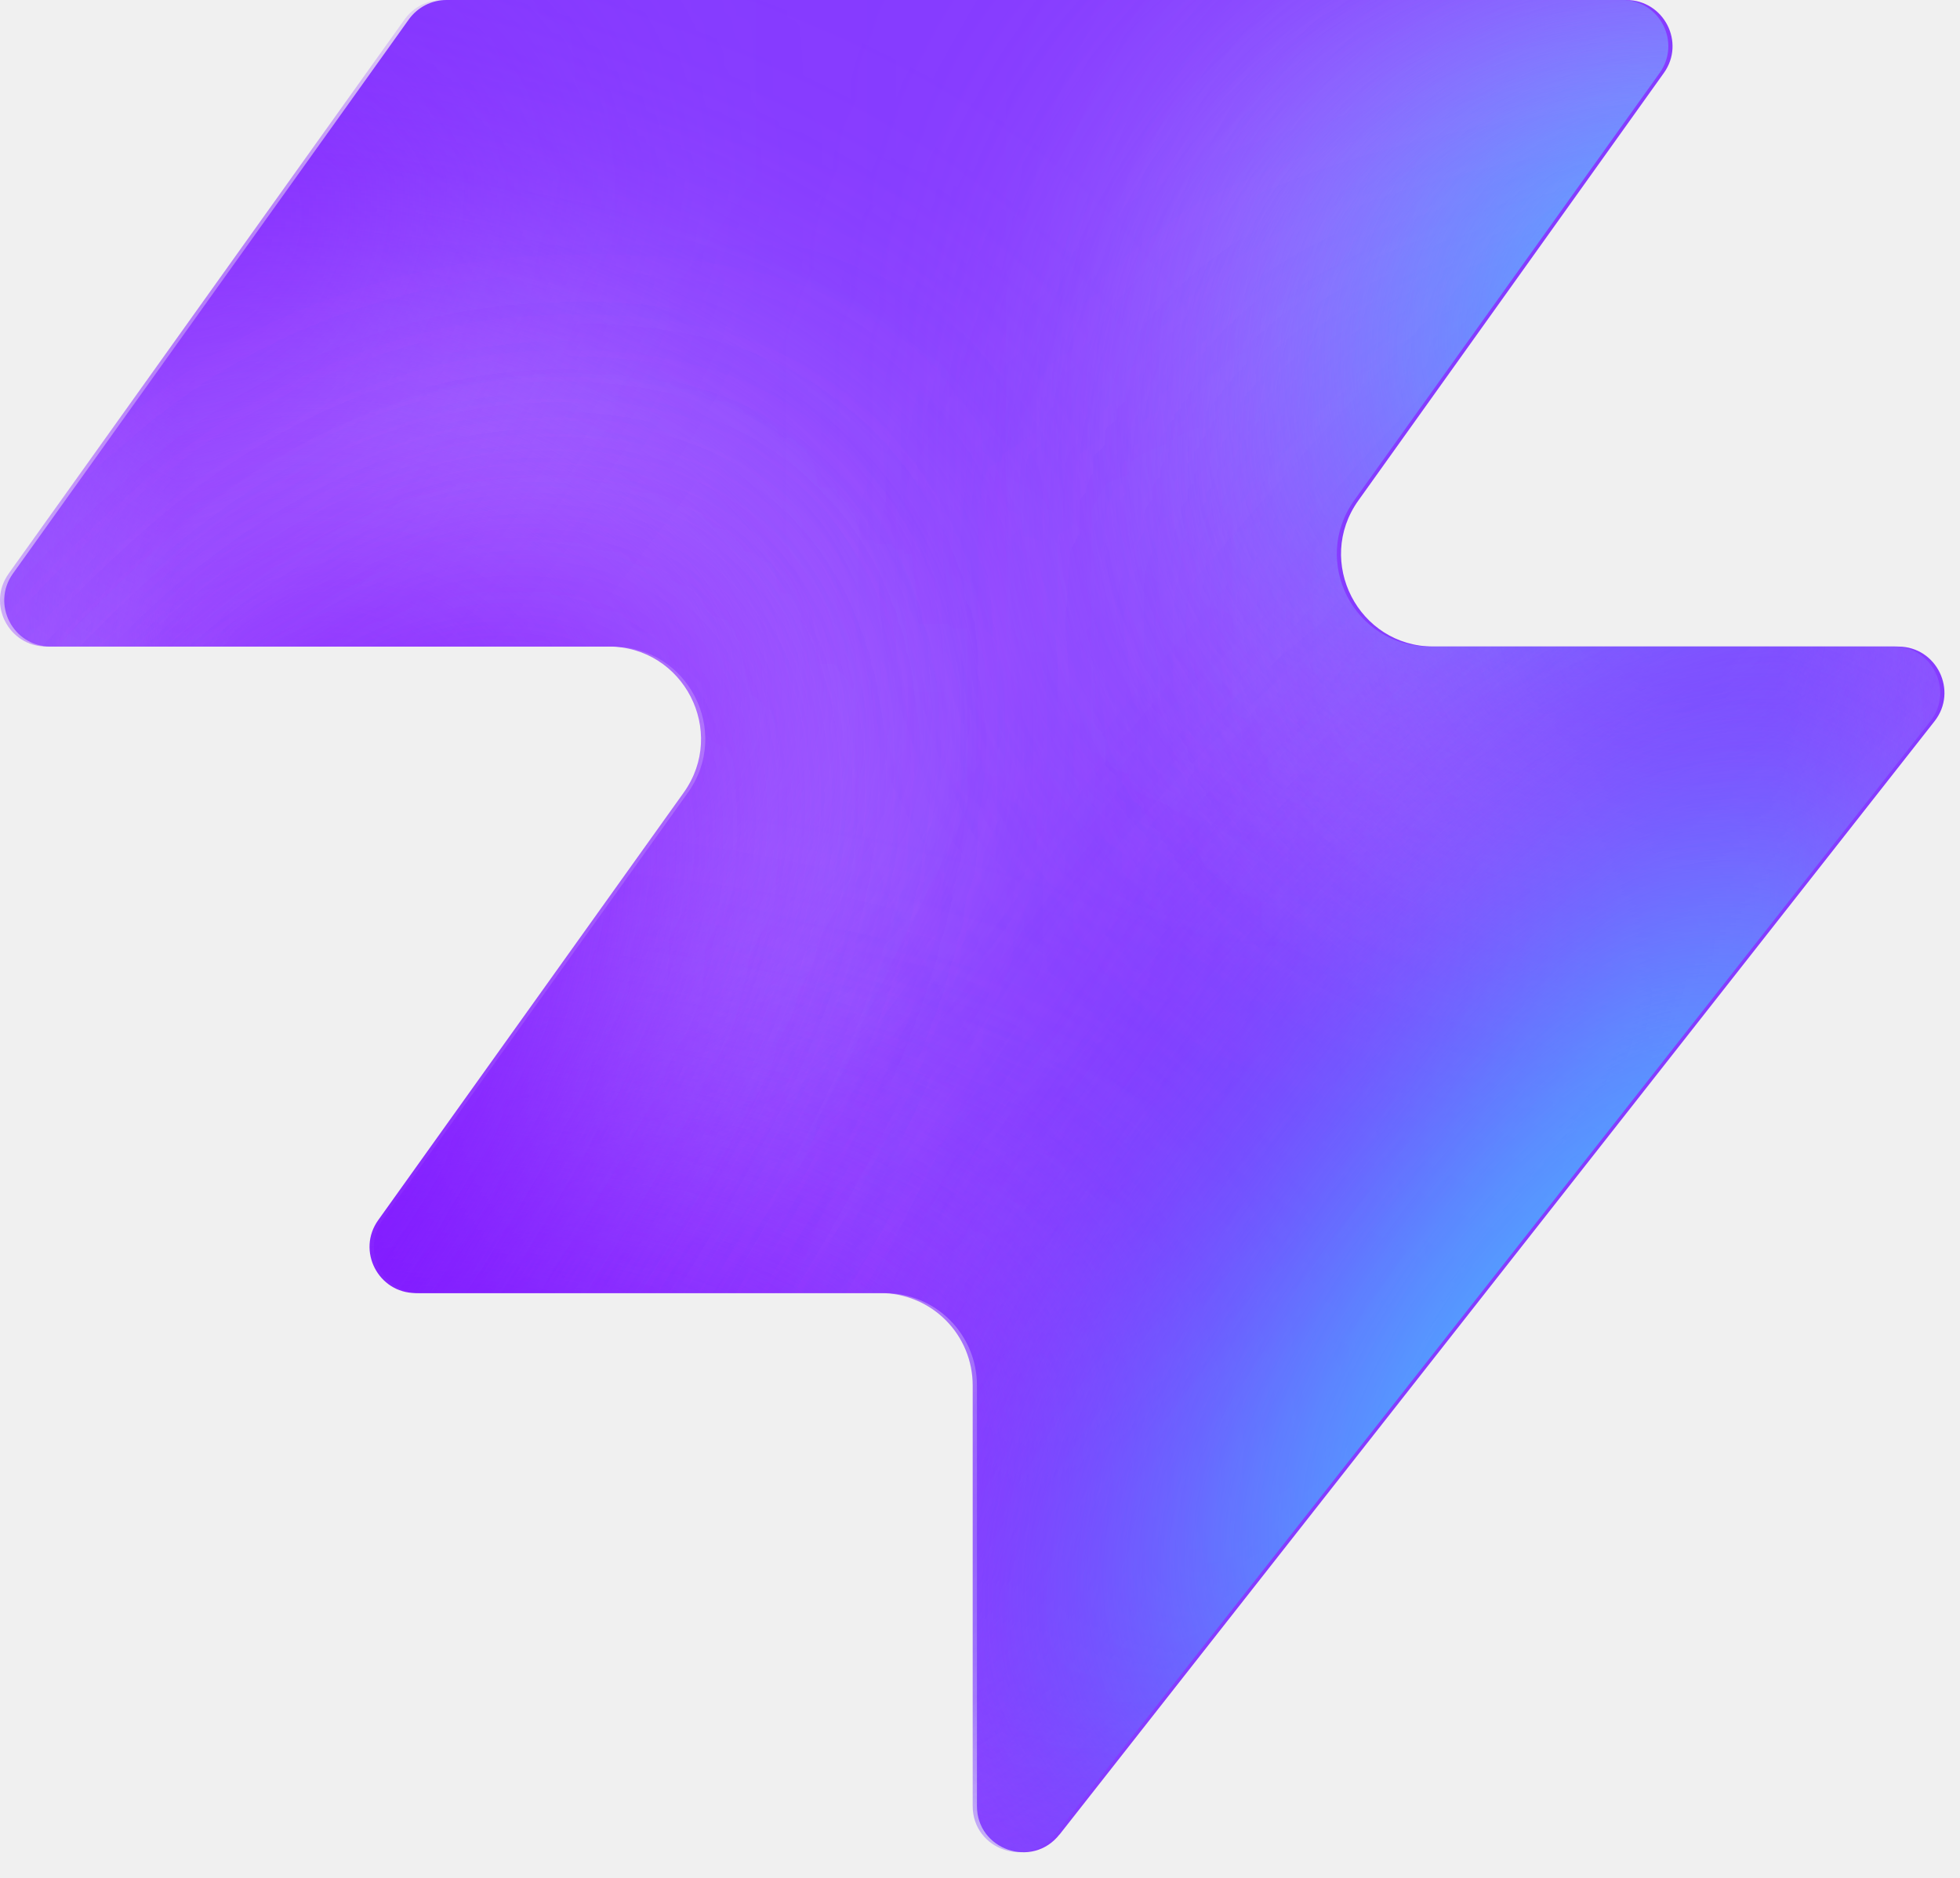
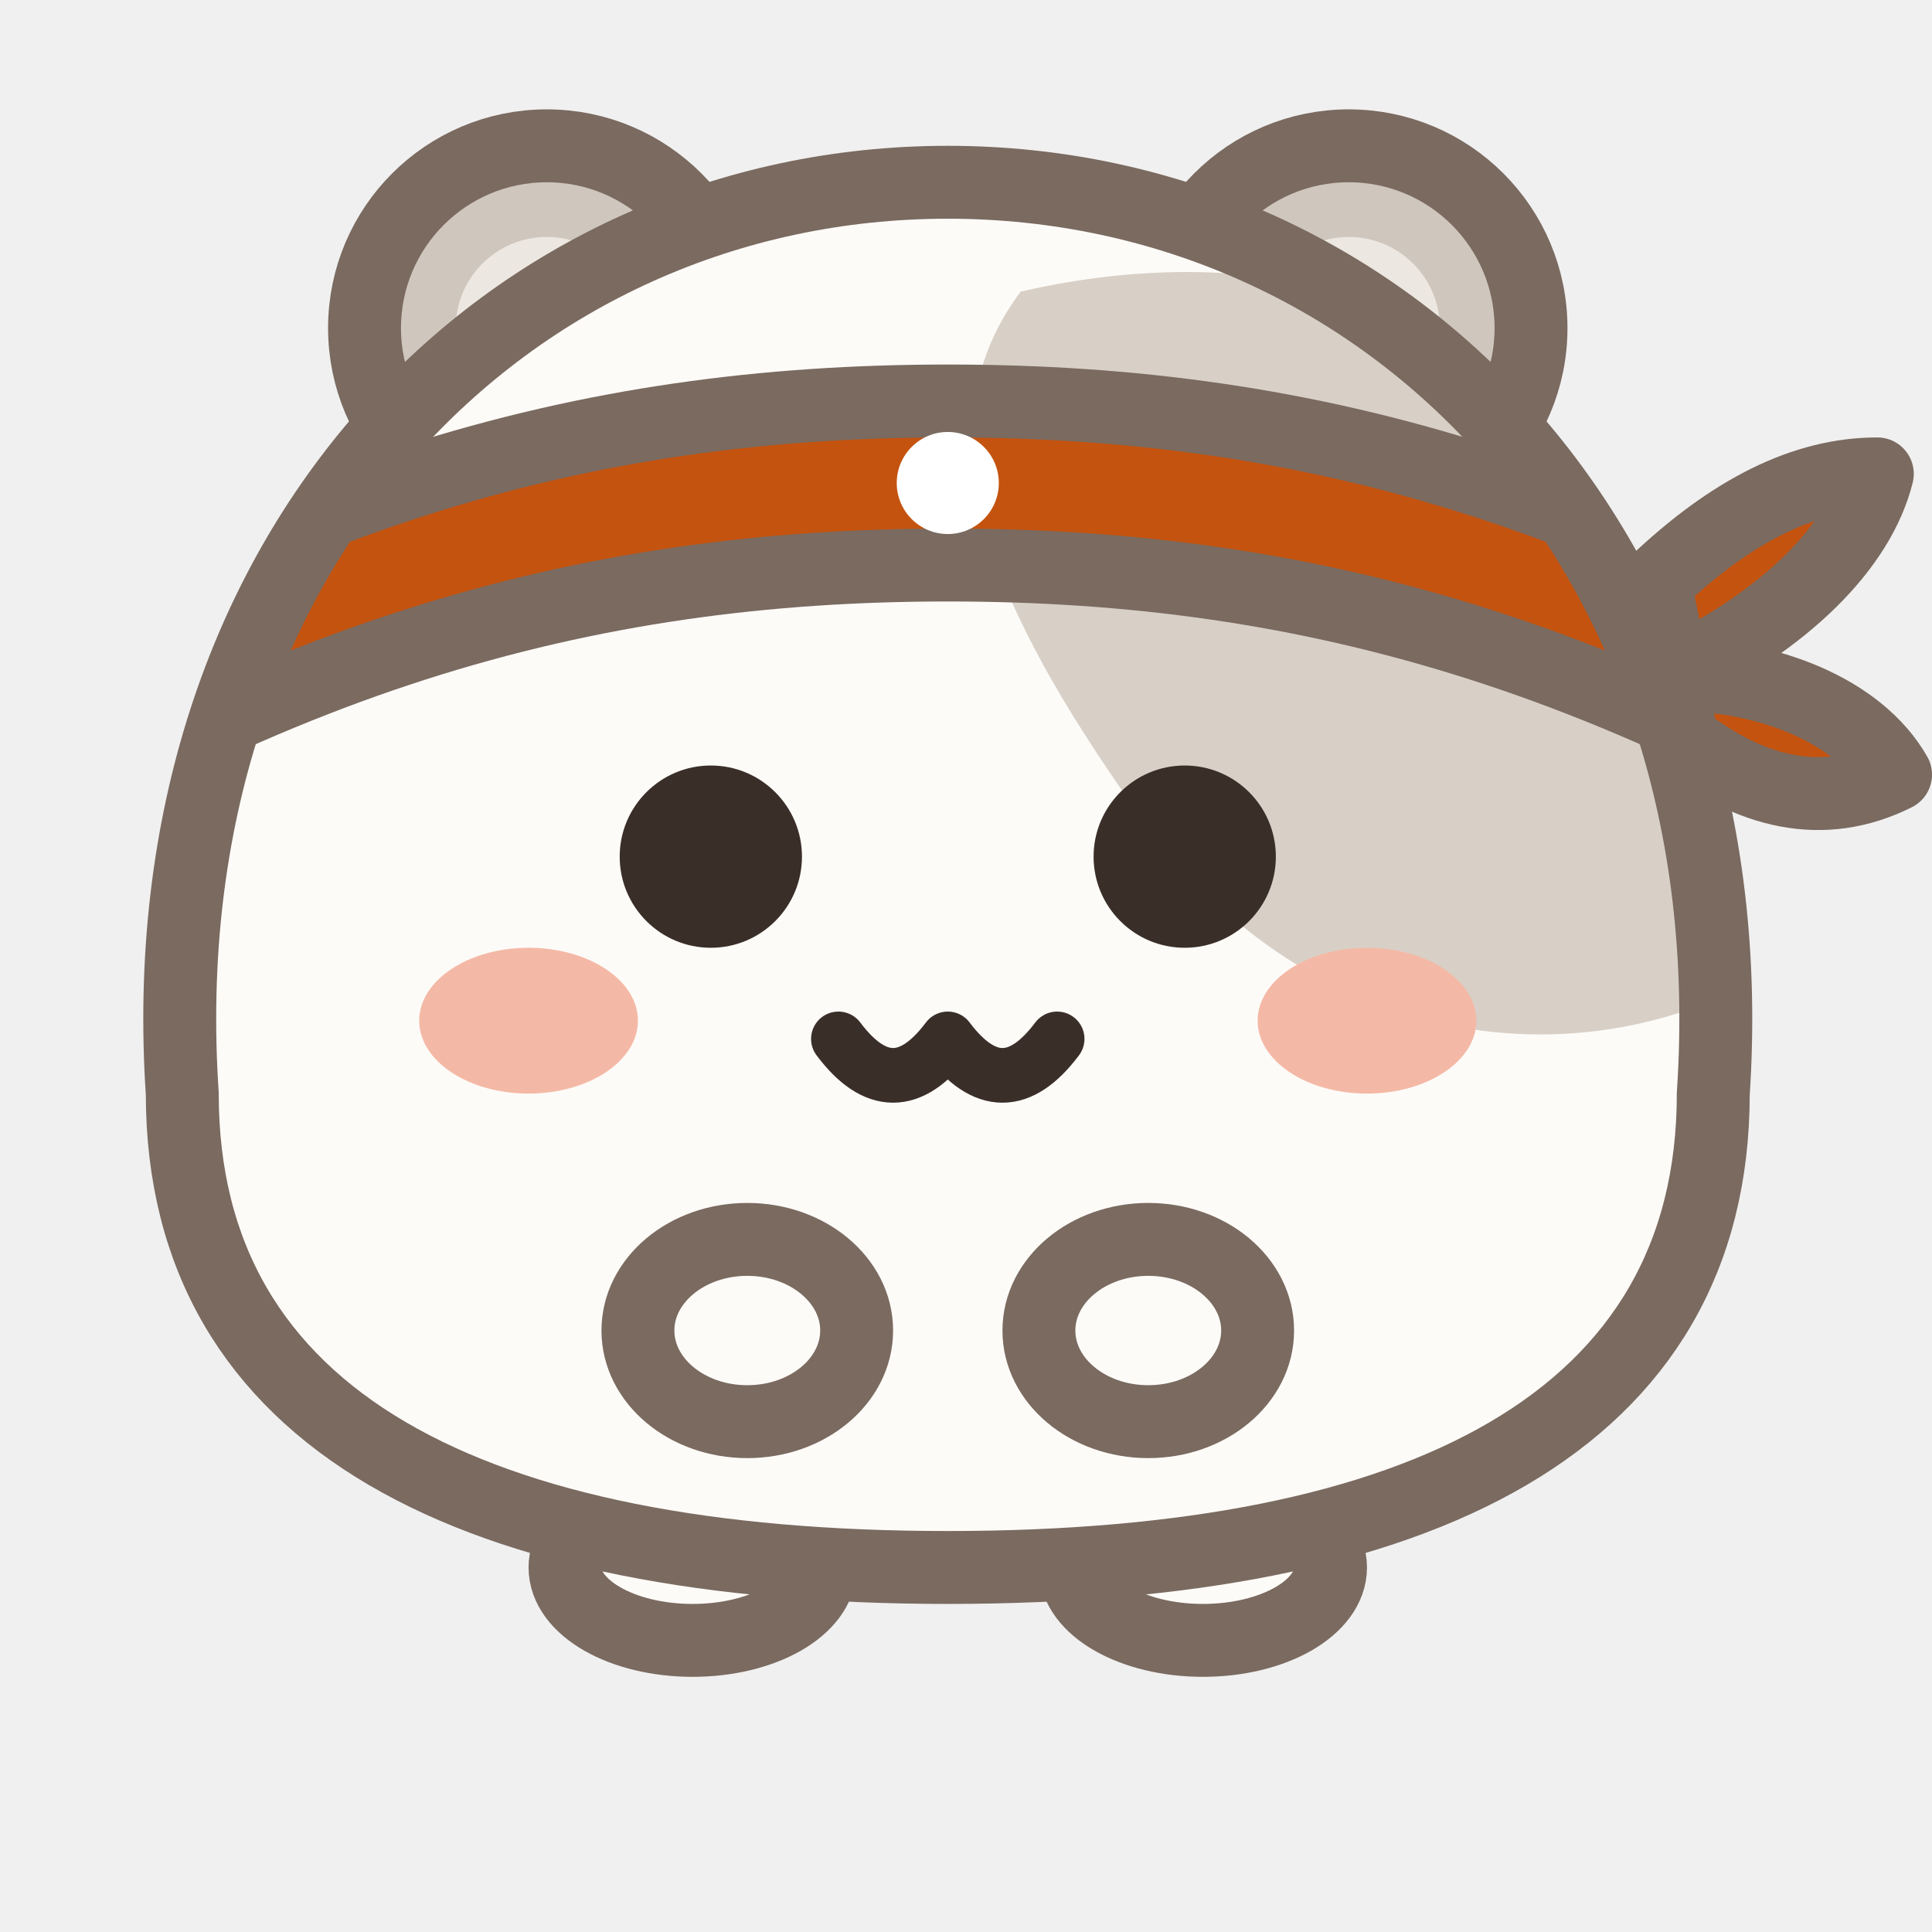
- <svg xmlns="http://www.w3.org/2000/svg" width="48" height="46" fill="none" viewBox="0 0 48 46">
-   <path fill="#863bff" d="M25.946 44.938c-.664.845-2.021.375-2.021-.698V33.937a2.26 2.26 0 0 0-2.262-2.262H10.287c-.92 0-1.456-1.04-.92-1.788l7.48-10.471c1.07-1.497 0-3.578-1.842-3.578H1.237c-.92 0-1.456-1.04-.92-1.788L10.013.474c.214-.297.556-.474.92-.474h28.894c.92 0 1.456 1.04.92 1.788l-7.48 10.471c-1.07 1.498 0 3.579 1.842 3.579h11.377c.943 0 1.473 1.088.89 1.83L25.947 44.94z" style="fill:#863bff;fill:color(display-p3 .525 .23 1);fill-opacity:1" />
-   <mask id="a" width="48" height="46" x="0" y="0" maskUnits="userSpaceOnUse" style="mask-type:alpha">
-     <path fill="#000" d="M25.842 44.938c-.664.844-2.021.375-2.021-.698V33.937a2.26 2.26 0 0 0-2.262-2.262H10.183c-.92 0-1.456-1.04-.92-1.788l7.48-10.471c1.07-1.498 0-3.579-1.842-3.579H1.133c-.92 0-1.456-1.04-.92-1.787L9.91.473c.214-.297.556-.474.92-.474h28.894c.92 0 1.456 1.04.92 1.788l-7.48 10.471c-1.07 1.498 0 3.578 1.842 3.578h11.377c.943 0 1.473 1.088.89 1.832L25.843 44.94z" style="fill:#000;fill-opacity:1" />
-   </mask>
-   <g mask="url(#a)">
-     <g filter="url(#b)">
-       <ellipse cx="5.508" cy="14.704" fill="#ede6ff" rx="5.508" ry="14.704" style="fill:#ede6ff;fill:color(display-p3 .927 .903 1);fill-opacity:1" transform="matrix(.00324 1 1 -.00324 -4.47 31.516)" />
-     </g>
-     <g filter="url(#c)">
-       <ellipse cx="10.399" cy="29.851" fill="#ede6ff" rx="10.399" ry="29.851" style="fill:#ede6ff;fill:color(display-p3 .927 .903 1);fill-opacity:1" transform="matrix(.00324 1 1 -.00324 -39.328 7.883)" />
-     </g>
-     <g filter="url(#d)">
-       <ellipse cx="5.508" cy="30.487" fill="#7e14ff" rx="5.508" ry="30.487" style="fill:#7e14ff;fill:color(display-p3 .492 .077 1);fill-opacity:1" transform="rotate(89.814 -25.913 -14.639)scale(1 -1)" />
-     </g>
-     <g filter="url(#e)">
-       <ellipse cx="5.508" cy="30.599" fill="#7e14ff" rx="5.508" ry="30.599" style="fill:#7e14ff;fill:color(display-p3 .492 .077 1);fill-opacity:1" transform="rotate(89.814 -32.644 -3.334)scale(1 -1)" />
-     </g>
-     <g filter="url(#f)">
-       <ellipse cx="5.508" cy="30.599" fill="#7e14ff" rx="5.508" ry="30.599" style="fill:#7e14ff;fill:color(display-p3 .492 .077 1);fill-opacity:1" transform="matrix(.00324 1 1 -.00324 -34.34 30.47)" />
-     </g>
-     <g filter="url(#g)">
-       <ellipse cx="14.072" cy="22.078" fill="#ede6ff" rx="14.072" ry="22.078" style="fill:#ede6ff;fill:color(display-p3 .927 .903 1);fill-opacity:1" transform="rotate(93.35 24.506 48.493)scale(-1 1)" />
-     </g>
-     <g filter="url(#h)">
-       <ellipse cx="3.47" cy="21.501" fill="#7e14ff" rx="3.47" ry="21.501" style="fill:#7e14ff;fill:color(display-p3 .492 .077 1);fill-opacity:1" transform="rotate(89.009 28.708 47.59)scale(-1 1)" />
-     </g>
-     <g filter="url(#i)">
-       <ellipse cx="3.47" cy="21.501" fill="#7e14ff" rx="3.47" ry="21.501" style="fill:#7e14ff;fill:color(display-p3 .492 .077 1);fill-opacity:1" transform="rotate(89.009 28.708 47.59)scale(-1 1)" />
-     </g>
-     <g filter="url(#j)">
-       <ellipse cx=".387" cy="8.972" fill="#7e14ff" rx="4.407" ry="29.108" style="fill:#7e14ff;fill:color(display-p3 .492 .077 1);fill-opacity:1" transform="rotate(39.51 .387 8.972)" />
-     </g>
-     <g filter="url(#k)">
-       <ellipse cx="47.523" cy="-6.092" fill="#7e14ff" rx="4.407" ry="29.108" style="fill:#7e14ff;fill:color(display-p3 .492 .077 1);fill-opacity:1" transform="rotate(37.892 47.523 -6.092)" />
-     </g>
-     <g filter="url(#l)">
-       <ellipse cx="41.412" cy="6.333" fill="#47bfff" rx="5.971" ry="9.665" style="fill:#47bfff;fill:color(display-p3 .28 .748 1);fill-opacity:1" transform="rotate(37.892 41.412 6.333)" />
-     </g>
-     <g filter="url(#m)">
-       <ellipse cx="-1.879" cy="38.332" fill="#7e14ff" rx="4.407" ry="29.108" style="fill:#7e14ff;fill:color(display-p3 .492 .077 1);fill-opacity:1" transform="rotate(37.892 -1.88 38.332)" />
-     </g>
-     <g filter="url(#n)">
-       <ellipse cx="-1.879" cy="38.332" fill="#7e14ff" rx="4.407" ry="29.108" style="fill:#7e14ff;fill:color(display-p3 .492 .077 1);fill-opacity:1" transform="rotate(37.892 -1.88 38.332)" />
-     </g>
-     <g filter="url(#o)">
-       <ellipse cx="35.651" cy="29.907" fill="#7e14ff" rx="4.407" ry="29.108" style="fill:#7e14ff;fill:color(display-p3 .492 .077 1);fill-opacity:1" transform="rotate(37.892 35.651 29.907)" />
-     </g>
-     <g filter="url(#p)">
-       <ellipse cx="38.418" cy="32.4" fill="#47bfff" rx="5.971" ry="15.297" style="fill:#47bfff;fill:color(display-p3 .28 .748 1);fill-opacity:1" transform="rotate(37.892 38.418 32.4)" />
-     </g>
+ <svg xmlns="http://www.w3.org/2000/svg" viewBox="8 20 106 106" role="img" aria-label="코치 합격이 (기본)">
+   <defs>
+     <clipPath id="hapgyeok-base-body">
+       <path d="M18,80 C16,50 36,30 60,30 C84,30 104,50 102,80 C102,98 86,106 60,106 C34,106 18,98 18,80 Z" />
+     </clipPath>
+   </defs>
+   <ellipse cx="46" cy="106" rx="7" ry="4" fill="#fdfbf8" stroke="#7a6a60" stroke-width="4" />
+   <ellipse cx="74" cy="106" rx="7" ry="4" fill="#fdfbf8" stroke="#7a6a60" stroke-width="4" />
+   <circle cx="38" cy="38" r="10" fill="#cfc6bd" stroke="#7a6a60" stroke-width="4" />
+   <circle cx="82" cy="38" r="10" fill="#cfc6bd" stroke="#7a6a60" stroke-width="4" />
+   <circle cx="38" cy="38" r="5" fill="#ece7e1" />
+   <circle cx="82" cy="38" r="5" fill="#ece7e1" />
+   <path d="M18,80 C16,50 36,30 60,30 C84,30 104,50 102,80 C102,98 86,106 60,106 C34,106 18,98 18,80 Z" fill="#fdfbf8" />
+   <path d="M64,36 C90,30 108,50 104,74 C92,80 78,76 70,64 C63,54 58,44 64,36 Z" fill="#d8d0c7" clip-path="url(#hapgyeok-base-body)" />
+   <g clip-path="url(#hapgyeok-base-body)">
+     <path d="M0,62 C22,47 40,42 60,42 C80,42 98,47 120,62 L120,71 C98,56 80,51 60,51 C40,51 22,56 0,71 Z" fill="#c4530f" />
+     <path d="M0,62 C22,47 40,42 60,42 C80,42 98,47 120,62 M120,71 C98,56 80,51 60,51 C40,51 22,56 0,71" fill="none" stroke="#7a6a60" stroke-width="4" />
+     <circle cx="60" cy="46.5" r="2.8" fill="#ffffff" />
  </g>
-   <defs>
-     <filter id="b" width="60.045" height="41.654" x="-19.77" y="16.149" color-interpolation-filters="sRGB" filterUnits="userSpaceOnUse">
-       <feFlood flood-opacity="0" result="BackgroundImageFix" />
-       <feBlend in="SourceGraphic" in2="BackgroundImageFix" result="shape" />
-       <feGaussianBlur result="effect1_foregroundBlur_2002_17158" stdDeviation="7.659" />
-     </filter>
-     <filter id="c" width="90.34" height="51.437" x="-54.613" y="-7.533" color-interpolation-filters="sRGB" filterUnits="userSpaceOnUse">
-       <feFlood flood-opacity="0" result="BackgroundImageFix" />
-       <feBlend in="SourceGraphic" in2="BackgroundImageFix" result="shape" />
-       <feGaussianBlur result="effect1_foregroundBlur_2002_17158" stdDeviation="7.659" />
-     </filter>
-     <filter id="d" width="79.355" height="29.4" x="-49.64" y="2.03" color-interpolation-filters="sRGB" filterUnits="userSpaceOnUse">
-       <feFlood flood-opacity="0" result="BackgroundImageFix" />
-       <feBlend in="SourceGraphic" in2="BackgroundImageFix" result="shape" />
-       <feGaussianBlur result="effect1_foregroundBlur_2002_17158" stdDeviation="4.596" />
-     </filter>
-     <filter id="e" width="79.579" height="29.4" x="-45.045" y="20.029" color-interpolation-filters="sRGB" filterUnits="userSpaceOnUse">
-       <feFlood flood-opacity="0" result="BackgroundImageFix" />
-       <feBlend in="SourceGraphic" in2="BackgroundImageFix" result="shape" />
-       <feGaussianBlur result="effect1_foregroundBlur_2002_17158" stdDeviation="4.596" />
-     </filter>
-     <filter id="f" width="79.579" height="29.4" x="-43.513" y="21.178" color-interpolation-filters="sRGB" filterUnits="userSpaceOnUse">
-       <feFlood flood-opacity="0" result="BackgroundImageFix" />
-       <feBlend in="SourceGraphic" in2="BackgroundImageFix" result="shape" />
-       <feGaussianBlur result="effect1_foregroundBlur_2002_17158" stdDeviation="4.596" />
-     </filter>
-     <filter id="g" width="74.749" height="58.852" x="15.756" y="-17.901" color-interpolation-filters="sRGB" filterUnits="userSpaceOnUse">
-       <feFlood flood-opacity="0" result="BackgroundImageFix" />
-       <feBlend in="SourceGraphic" in2="BackgroundImageFix" result="shape" />
-       <feGaussianBlur result="effect1_foregroundBlur_2002_17158" stdDeviation="7.659" />
-     </filter>
-     <filter id="h" width="61.377" height="25.362" x="23.548" y="2.284" color-interpolation-filters="sRGB" filterUnits="userSpaceOnUse">
-       <feFlood flood-opacity="0" result="BackgroundImageFix" />
-       <feBlend in="SourceGraphic" in2="BackgroundImageFix" result="shape" />
-       <feGaussianBlur result="effect1_foregroundBlur_2002_17158" stdDeviation="4.596" />
-     </filter>
-     <filter id="i" width="61.377" height="25.362" x="23.548" y="2.284" color-interpolation-filters="sRGB" filterUnits="userSpaceOnUse">
-       <feFlood flood-opacity="0" result="BackgroundImageFix" />
-       <feBlend in="SourceGraphic" in2="BackgroundImageFix" result="shape" />
-       <feGaussianBlur result="effect1_foregroundBlur_2002_17158" stdDeviation="4.596" />
-     </filter>
-     <filter id="j" width="56.045" height="63.649" x="-27.636" y="-22.853" color-interpolation-filters="sRGB" filterUnits="userSpaceOnUse">
-       <feFlood flood-opacity="0" result="BackgroundImageFix" />
-       <feBlend in="SourceGraphic" in2="BackgroundImageFix" result="shape" />
-       <feGaussianBlur result="effect1_foregroundBlur_2002_17158" stdDeviation="4.596" />
-     </filter>
-     <filter id="k" width="54.814" height="64.646" x="20.116" y="-38.415" color-interpolation-filters="sRGB" filterUnits="userSpaceOnUse">
-       <feFlood flood-opacity="0" result="BackgroundImageFix" />
-       <feBlend in="SourceGraphic" in2="BackgroundImageFix" result="shape" />
-       <feGaussianBlur result="effect1_foregroundBlur_2002_17158" stdDeviation="4.596" />
-     </filter>
-     <filter id="l" width="33.541" height="35.313" x="24.641" y="-11.323" color-interpolation-filters="sRGB" filterUnits="userSpaceOnUse">
-       <feFlood flood-opacity="0" result="BackgroundImageFix" />
-       <feBlend in="SourceGraphic" in2="BackgroundImageFix" result="shape" />
-       <feGaussianBlur result="effect1_foregroundBlur_2002_17158" stdDeviation="4.596" />
-     </filter>
-     <filter id="m" width="54.814" height="64.646" x="-29.286" y="6.009" color-interpolation-filters="sRGB" filterUnits="userSpaceOnUse">
-       <feFlood flood-opacity="0" result="BackgroundImageFix" />
-       <feBlend in="SourceGraphic" in2="BackgroundImageFix" result="shape" />
-       <feGaussianBlur result="effect1_foregroundBlur_2002_17158" stdDeviation="4.596" />
-     </filter>
-     <filter id="n" width="54.814" height="64.646" x="-29.286" y="6.009" color-interpolation-filters="sRGB" filterUnits="userSpaceOnUse">
-       <feFlood flood-opacity="0" result="BackgroundImageFix" />
-       <feBlend in="SourceGraphic" in2="BackgroundImageFix" result="shape" />
-       <feGaussianBlur result="effect1_foregroundBlur_2002_17158" stdDeviation="4.596" />
-     </filter>
-     <filter id="o" width="54.814" height="64.646" x="8.244" y="-2.416" color-interpolation-filters="sRGB" filterUnits="userSpaceOnUse">
-       <feFlood flood-opacity="0" result="BackgroundImageFix" />
-       <feBlend in="SourceGraphic" in2="BackgroundImageFix" result="shape" />
-       <feGaussianBlur result="effect1_foregroundBlur_2002_17158" stdDeviation="4.596" />
-     </filter>
-     <filter id="p" width="39.409" height="43.623" x="18.713" y="10.588" color-interpolation-filters="sRGB" filterUnits="userSpaceOnUse">
-       <feFlood flood-opacity="0" result="BackgroundImageFix" />
-       <feBlend in="SourceGraphic" in2="BackgroundImageFix" result="shape" />
-       <feGaussianBlur result="effect1_foregroundBlur_2002_17158" stdDeviation="4.596" />
-     </filter>
-   </defs>
+   <path d="M18,80 C16,50 36,30 60,30 C84,30 104,50 102,80 C102,98 86,106 60,106 C34,106 18,98 18,80 Z" fill="none" stroke="#7a6a60" stroke-width="4" />
+   <path d="M98.8,52 C103,48 107,46 111,46 C110,50 106,54 99.8,57 Z" fill="#c4530f" stroke="#7a6a60" stroke-width="4" stroke-linejoin="round" />
+   <path d="M99.8,57 C105,57 110,59 112,62.5 C108,64.5 104,63.5 100.2,60.5 Z" fill="#c4530f" stroke="#7a6a60" stroke-width="4" stroke-linejoin="round" />
+   <ellipse cx="37" cy="76" rx="6" ry="4" fill="#f4b9a6" />
+   <ellipse cx="83" cy="76" rx="6" ry="4" fill="#f4b9a6" />
+   <circle cx="47" cy="67" r="5" fill="#3a2e28" />
+   <circle cx="73" cy="67" r="5" fill="#3a2e28" />
+   <path d="M54,77 Q57,81 60,77 Q63,81 66,77" fill="none" stroke="#3a2e28" stroke-width="3" stroke-linecap="round" stroke-linejoin="round" />
+   <ellipse cx="49" cy="93" rx="6" ry="5" fill="#fdfbf8" stroke="#7a6a60" stroke-width="4" />
+   <ellipse cx="71" cy="93" rx="6" ry="5" fill="#fdfbf8" stroke="#7a6a60" stroke-width="4" />
</svg>
